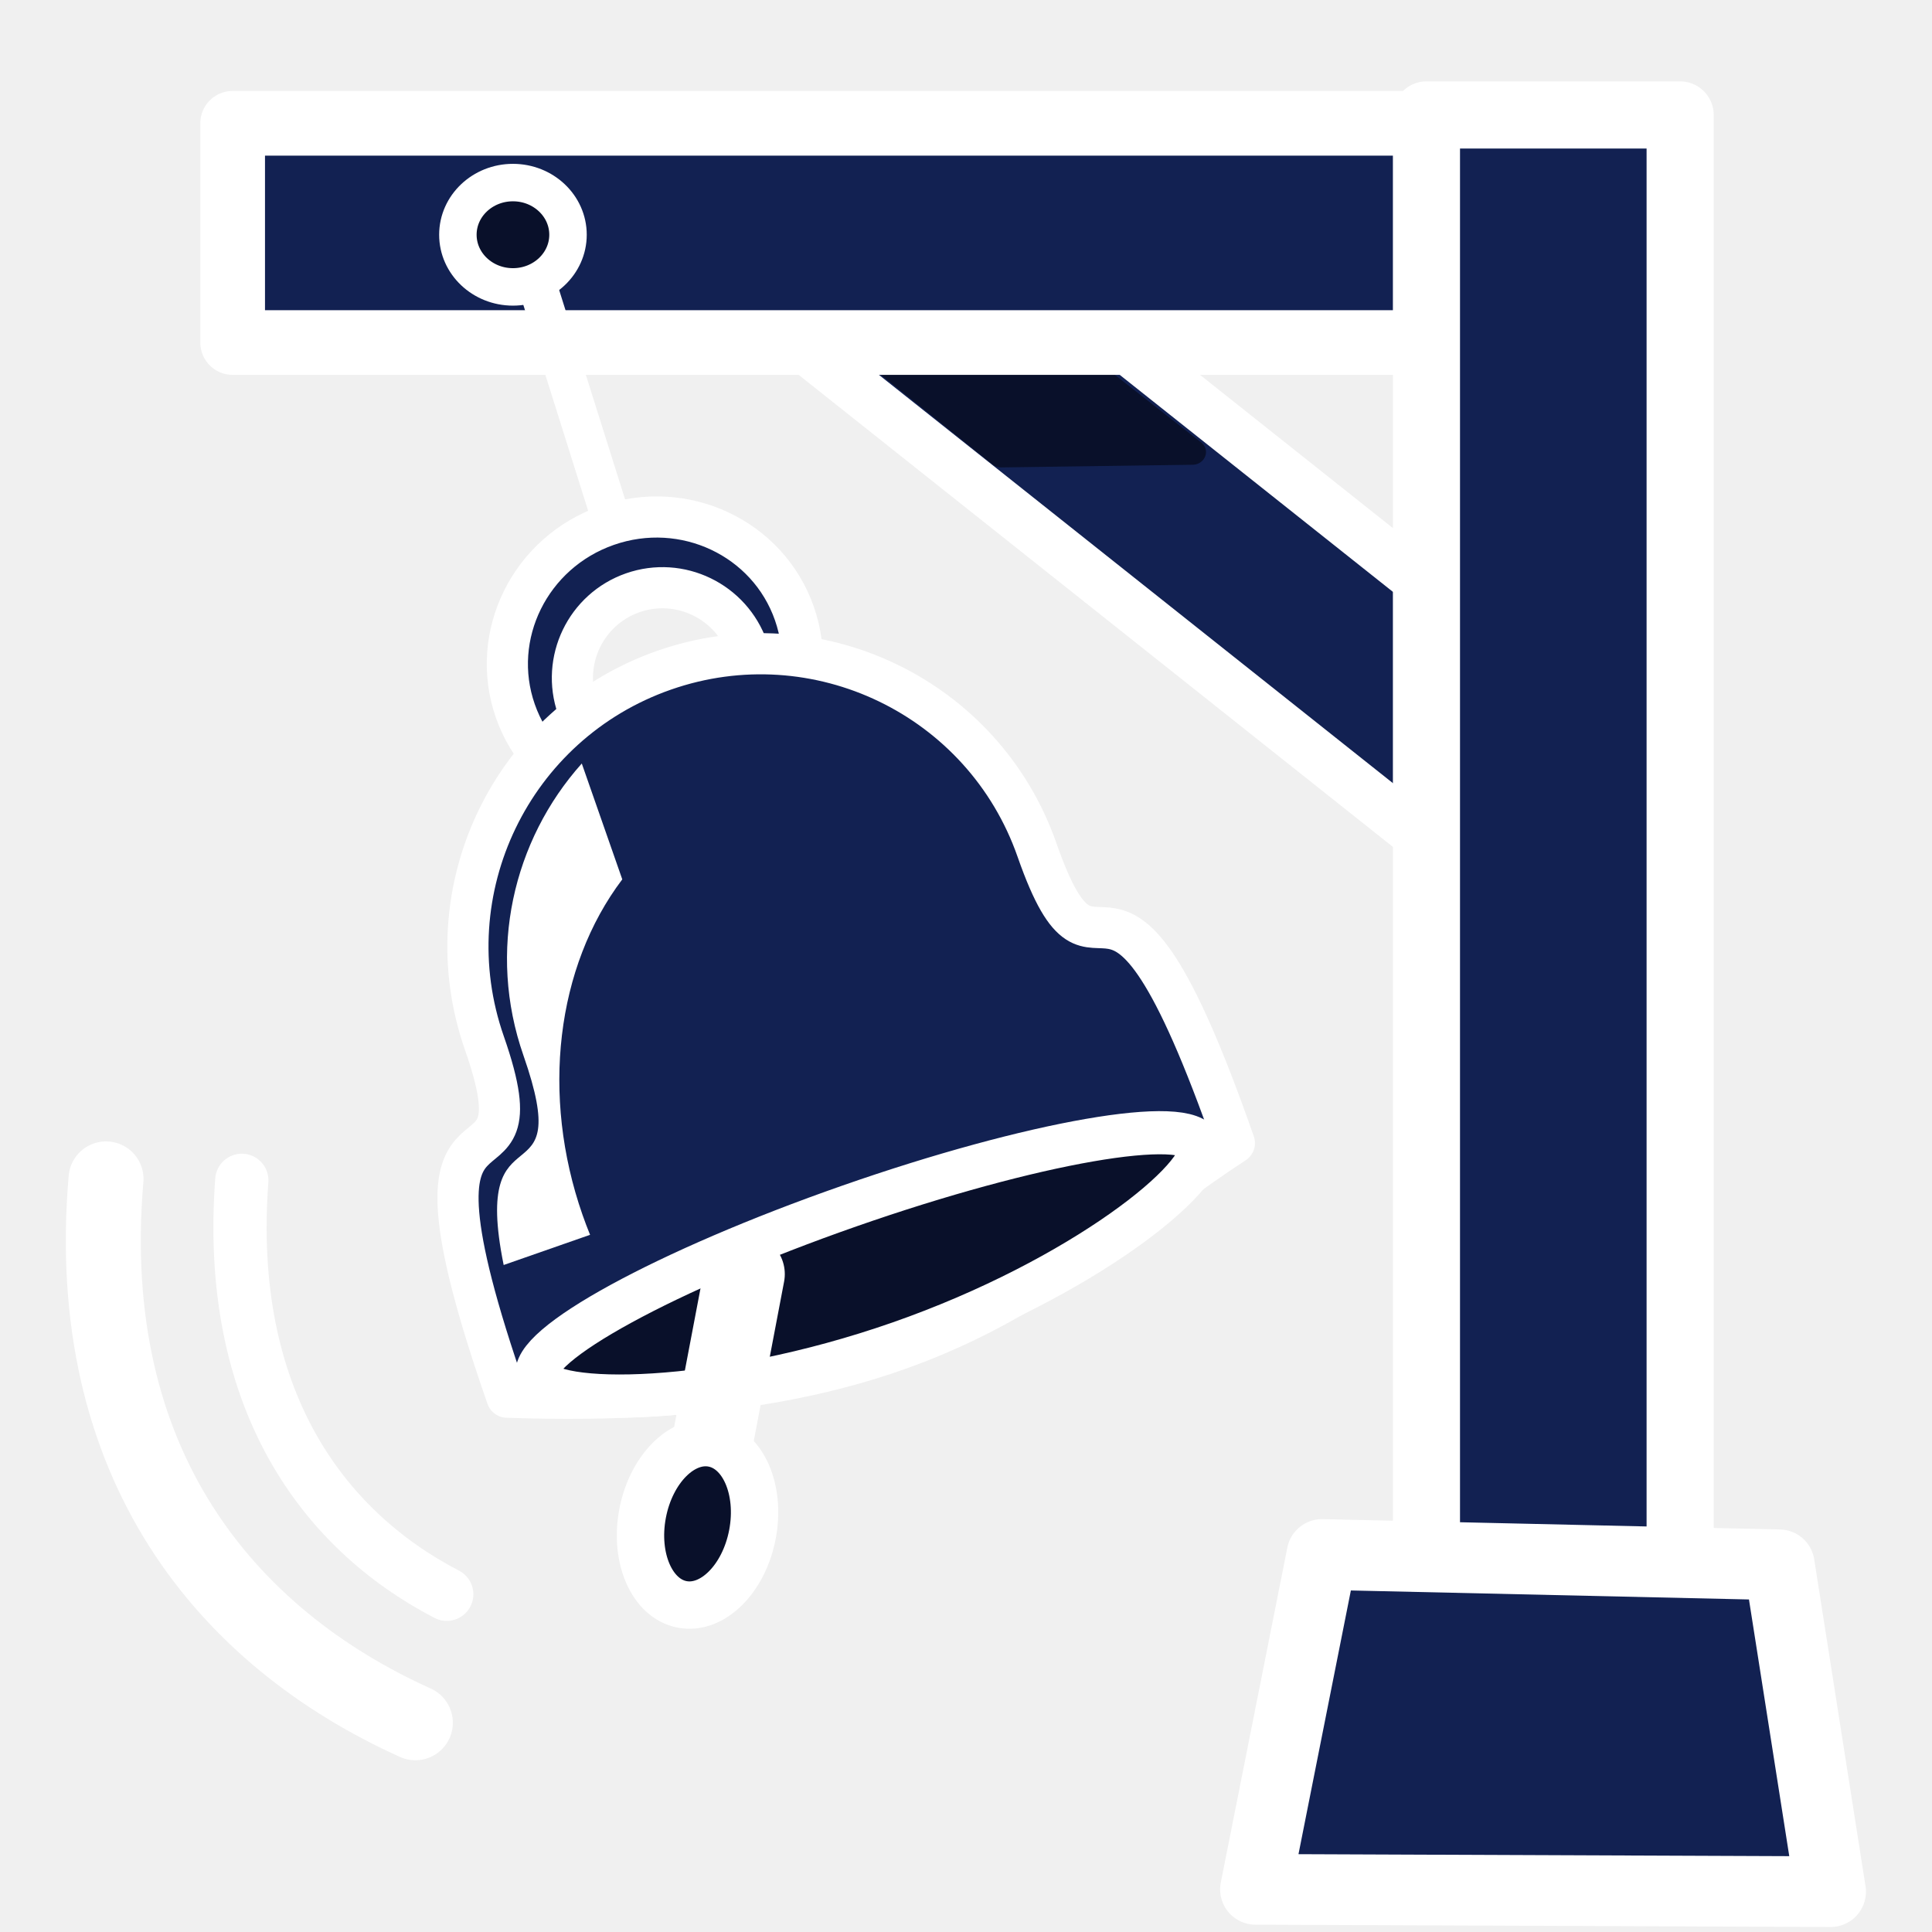
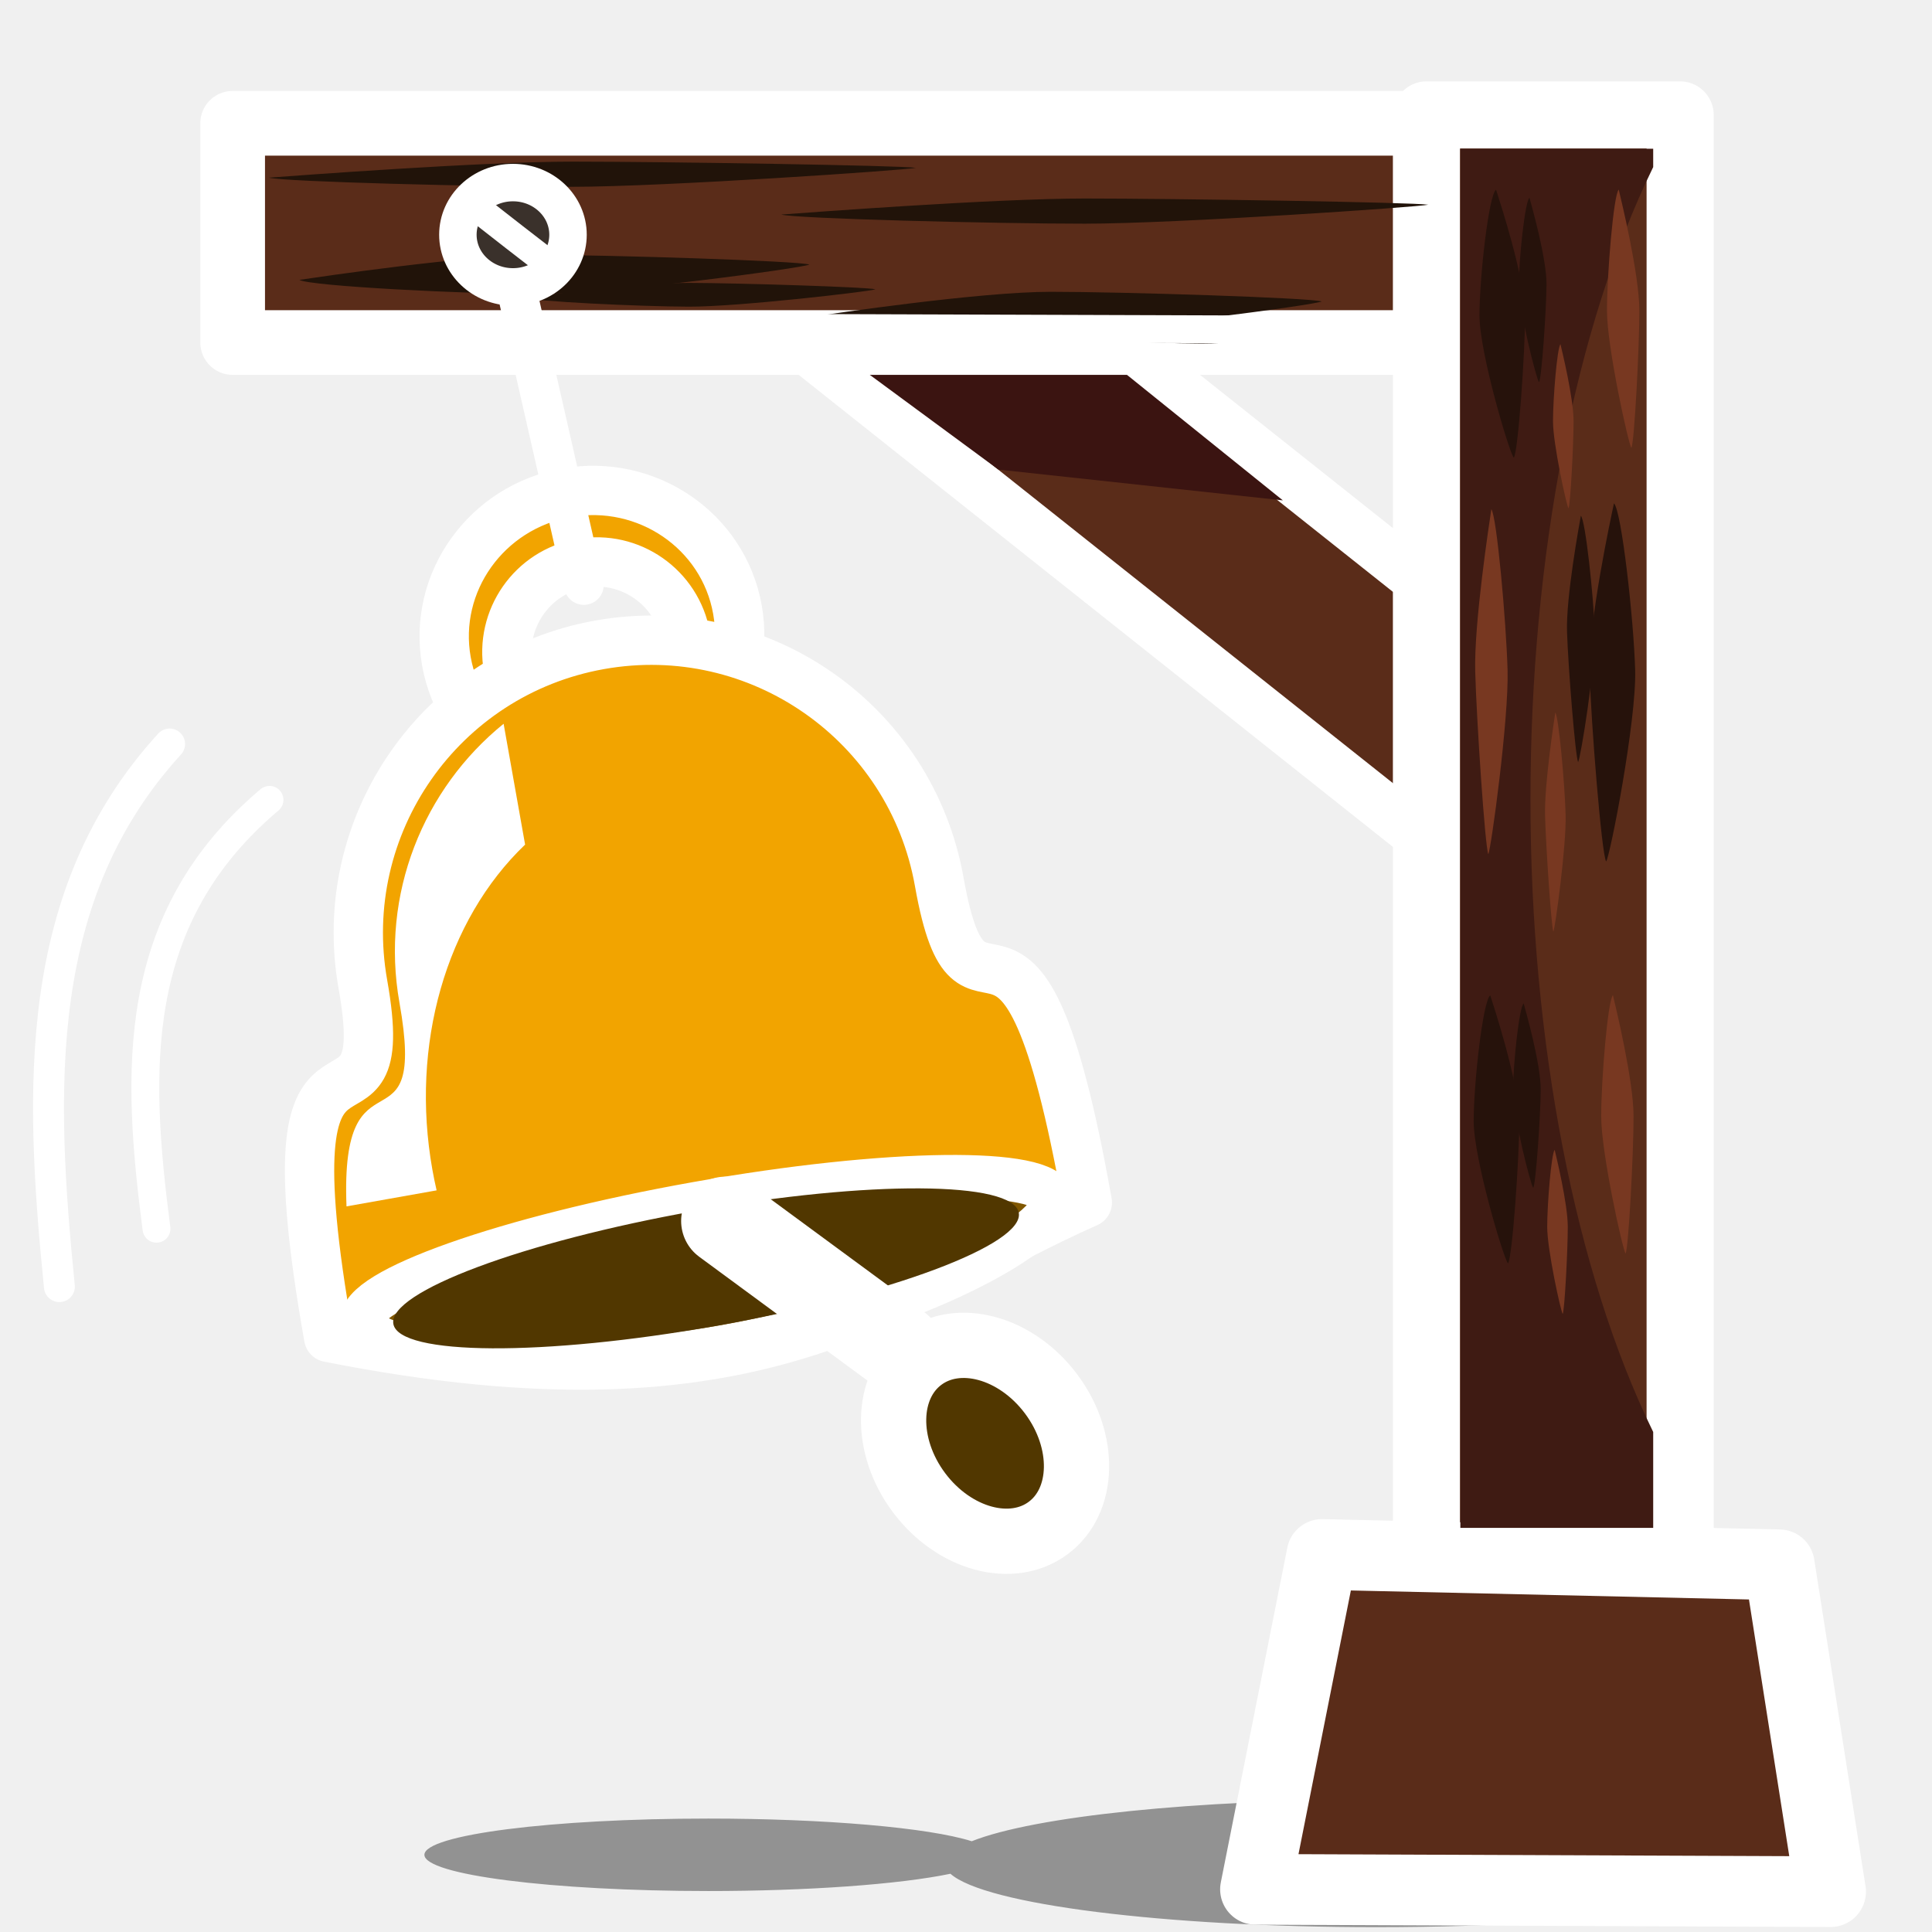
<svg xmlns="http://www.w3.org/2000/svg" width="377.953" height="377.953" viewBox="0 0 100 100" version="1.1" id="svg1" xml:space="preserve">
  <defs id="defs1">
    <linearGradient id="linearGradient13895">
      <stop style="stop-color:#000000;stop-opacity:1;" offset="0" id="stop13893" />
    </linearGradient>
    <filter style="color-interpolation-filters:sRGB;" id="filter14269" x="-0.312" y="-0.296" width="1.623" height="1.592">
      <feGaussianBlur stdDeviation="0.205" result="blur" id="feGaussianBlur14263" />
      <feComposite in="SourceGraphic" in2="blur" operator="in" result="composite1" id="feComposite14265" />
      <feComposite in="composite1" in2="composite1" operator="in" result="composite2" id="feComposite14267" />
    </filter>
+     <filter style="color-interpolation-filters:sRGB;" id="filter14269-5" x="-0.312" y="-0.296" width="1.623" height="1.592">
+       <feGaussianBlur stdDeviation="0.205" result="blur" id="feGaussianBlur14263-6" />
+       <feComposite in="SourceGraphic" in2="blur" operator="in" result="composite1" id="feComposite14265-2" />
+       <feComposite in="composite1" in2="composite1" operator="in" result="composite2" id="feComposite14267-9" />
+     </filter>
  </defs>
  <g id="layer1">
-     <rect style="fill:#122152;fill-opacity:1;stroke:#ffffff;stroke-width:2.584;stroke-linecap:round;stroke-linejoin:round;stroke-opacity:1;stroke-dasharray:none" id="rect7" width="50.037" height="10.337" x="40.216" y="-22.149" transform="rotate(38.46222)" />
-     <path id="rect15" style="fill:#09102a;stroke:#09102a;stroke-width:1.339;stroke-linecap:round;stroke-linejoin:round;fill-opacity:1;stroke-opacity:1" transform="matrix(0.8014569,0.5980525,-0.6457048,0.7635872,0,0)" d="m 54.229,-18.384 8.139,0.19 -7.488,6.045 -11.758,-0.411 z" />
-     <rect style="fill:#122152;fill-opacity:1;stroke:#ffffff;stroke-width:3.348;stroke-linecap:round;stroke-linejoin:round;stroke-dasharray:none;stroke-opacity:1" id="rect6" width="69.047" height="11.348" x="12.042" y="6.381" />
-     <rect style="fill:#122152;stroke:#ffffff;stroke-width:3.474;stroke-linecap:round;stroke-linejoin:round;stroke-opacity:1;fill-opacity:1;stroke-dasharray:none" id="rect5" width="13.131" height="83.983" x="73.833" y="5.95" />
-     <path id="path4" style="fill:#122152;fill-opacity:1;stroke:#ffffff;stroke-width:3.658;stroke-linecap:round;stroke-linejoin:round;stroke-dasharray:none;stroke-opacity:1" d="m 68.426,80.459 23.67,0.535 2.656,16.918 -29.769,-0.12 z" />
-     <path style="fill:none;fill-opacity:1;stroke:#ffffff;stroke-width:2;stroke-linecap:round;stroke-linejoin:round;stroke-dasharray:none;stroke-opacity:1" d="m 27.818,14.772 4.408,14.001" id="path9" />
-     <ellipse style="fill:#09102a;fill-opacity:1;stroke:#ffffff;stroke-width:1.939;stroke-linecap:round;stroke-linejoin:round;stroke-dasharray:none;stroke-opacity:1" id="path8" cx="26.55" cy="12.15" rx="2.85" ry="2.7" />
-     <g id="g2" transform="rotate(-19.25519,36.36156,11.79257)">
-       <path id="path7" style="fill:#122152;fill-opacity:1;stroke:#ffffff;stroke-width:2.13;stroke-linecap:round;stroke-linejoin:round;stroke-opacity:1" d="m 26.619,24.707 a 7.65,7.5 0 0 0 -7.65,7.5 7.65,7.5 0 0 0 7.65,7.5 7.65,7.5 0 0 0 7.65,-7.5 7.65,7.5 0 0 0 -7.65,-7.5 z m 0.106,3.728 a 4.664,4.674 0 0 1 4.664,4.673 4.664,4.674 0 0 1 -4.664,4.674 4.664,4.674 0 0 1 -4.664,-4.674 4.664,4.674 0 0 1 4.664,-4.673 z" />
-       <path id="path6" style="fill:#122152;fill-opacity:1;stroke:#ffffff;stroke-width:2.13;stroke-linecap:round;stroke-linejoin:round;stroke-opacity:1" d="m 26.938,32.754 c -8.367,1.2e-5 -15.15,6.783 -15.15,15.15 1.01e-4,10.064 -4.941,-2.298 -4.941,17.69 21.316,8.309 29.142,2.645 39.881,0 0,-20.016 -4.641,-7.599 -4.641,-17.69 2.74e-4,-8.367 -6.783,-15.15 -15.15,-15.15 z" />
-       <path id="path10" style="fill:#09102a;fill-opacity:1;stroke:#ffffff;stroke-width:2.233;stroke-linecap:round;stroke-linejoin:round;stroke-opacity:1" d="m 45.003,65.1 c 3e-6,1.659 -8.021,4.541 -18.047,4.541 -10.026,0 -18.259,-2.882 -18.259,-4.541 7e-7,-1.659 8.127,-3.003 18.153,-3.003 10.026,0 18.153,1.344 18.153,3.003 z" />
-       <g id="g1" transform="rotate(30.02924,24.51404,51.77635)">
-         <path style="fill:none;fill-opacity:1;stroke:#ffffff;stroke-width:4.185;stroke-linecap:round;stroke-linejoin:round;stroke-dasharray:none;stroke-opacity:1" d="M 27.014,73.952 V 64.026" id="path11" />
-         <ellipse style="fill:#09102a;fill-opacity:1;stroke:#ffffff;stroke-width:2.451;stroke-linecap:round;stroke-linejoin:round;stroke-dasharray:none;stroke-opacity:1" id="ellipse11" cx="27.049" cy="-77.178" rx="2.894" ry="4.244" transform="scale(1,-1)" />
-       </g>
-       <path id="path14" style="fill:#ffffff;fill-opacity:1;stroke:none;stroke-width:2.13;stroke-linecap:round;stroke-linejoin:round;stroke-opacity:1" d="m 21.319,35.907 c -4.671,2.581 -7.834,7.556 -7.834,13.271 8.3e-5,8.312 -3.37,1.327 -4.543,9.901 h 4.737 a 14.775,17.925 0 0 1 -0.028,-1.104 14.775,17.925 0 0 1 7.669,-15.715 z" />
+     <path id="ellipse1" style="fill:#000000;fill-opacity:0.394;stroke:none;stroke-width:3.145;stroke-linecap:round;stroke-linejoin:round;stroke-dasharray:none;stroke-opacity:1" d="M 71.25 93.15 A 22.35 3.3 0 0 0 50.297 95.302 A 14.7 1.875 0 0 0 36.666 94.129 A 14.7 1.875 0 0 0 21.967 96.004 A 14.7 1.875 0 0 0 36.666 97.879 A 14.7 1.875 0 0 0 49.195 96.985 A 22.35 3.3 0 0 0 71.25 99.75 A 22.35 3.3 0 0 0 93.6 96.45 A 22.35 3.3 0 0 0 71.25 93.15 z " />
+     <rect style="fill:#5a2c19;fill-opacity:1;stroke:#ffffff;stroke-width:2.584;stroke-linecap:round;stroke-linejoin:round;stroke-opacity:1;stroke-dasharray:none" id="rect7" width="50.037" height="10.337" x="40.216" y="-22.149" transform="rotate(38.46222)" />
+     <path id="rect15" style="fill:#3b1411;fill-opacity:1;stroke:none;stroke-width:1.339;stroke-linecap:round;stroke-linejoin:round" transform="matrix(0.8014569,0.5980525,-0.6457048,0.7635872,0,0)" d="m 49.637,-19.649 17.914,0.66 -12.294,7.542 -12.235,0.076 z" />
+     <path id="path7" style="fill:#f2a400;fill-opacity:1;stroke:#ffffff;stroke-width:2.553;stroke-linecap:round;stroke-linejoin:round;stroke-dasharray:none;stroke-opacity:1" d="m 29.325,25.507 a 7.5,7.65 79.921 0 0 -6.219,8.723 7.5,7.65 79.921 0 0 8.844,6.045 7.5,7.65 79.921 0 0 6.22,-8.723 7.5,7.65 79.921 0 0 -8.845,-6.046 z m 0.757,3.652 a 4.674,4.664 79.921 0 1 5.41,3.785 4.674,4.664 79.921 0 1 -3.774,5.418 4.674,4.664 79.921 0 1 -5.41,-3.785 4.674,4.664 79.921 0 1 3.774,-5.417 z" />
+     <path id="path6" style="fill:#f2a400;fill-opacity:1;stroke:#ffffff;stroke-width:2.553;stroke-linecap:round;stroke-linejoin:round;stroke-dasharray:none;stroke-opacity:1" d="m 31.047,33.374 c -8.238,1.464 -13.729,9.33 -12.265,17.568 1.761,9.909 -5.267,-1.398 -1.769,18.282 22.441,4.45 29.155,-2.496 39.266,-6.98 -3.503,-19.707 -5.899,-6.669 -7.665,-16.605 -1.464,-8.238 -9.329,-13.73 -17.568,-12.265 z" />
+     <path id="path10" style="fill:#805700;fill-opacity:1;stroke:#ffffff;stroke-width:2.233;stroke-linecap:round;stroke-linejoin:round;stroke-opacity:1" d="m 54.494,62.059 c 0.29,1.633 -7.103,5.875 -16.974,7.629 -9.871,1.755 -18.482,0.358 -18.772,-1.275 -0.29,-1.633 7.476,-4.379 17.347,-6.134 9.871,-1.755 18.108,-1.853 18.398,-0.22 z" />
+     <ellipse style="fill:#513700;fill-opacity:1;stroke:none;stroke-width:2.958;stroke-linecap:round;stroke-linejoin:round;stroke-dasharray:none;stroke-opacity:1" id="path12" cx="24.493" cy="71.032" rx="16.44" ry="3.023" transform="rotate(-10.07917)" />
+     <path style="fill:none;fill-opacity:1;stroke:#ffffff;stroke-width:4.593;stroke-linecap:round;stroke-linejoin:round;stroke-dasharray:none;stroke-opacity:1" d="m 46.497,69.782 -8.945,-6.582" id="path11" />
+     <ellipse style="fill:#513700;fill-opacity:1;stroke:#ffffff;stroke-width:3.378;stroke-linecap:round;stroke-linejoin:round;stroke-dasharray:none;stroke-opacity:1" id="ellipse11" cx="-3.945" cy="-90.36" rx="4.268" ry="5.468" transform="matrix(0.8005888,-0.5992142,-0.5992142,-0.8005888,0,0)" />
+     <path id="path14" style="fill:#ffffff;fill-opacity:1;stroke:none;stroke-width:2.13;stroke-linecap:round;stroke-linejoin:round;stroke-opacity:1" d="m 26.067,37.462 c -4.147,3.358 -6.391,8.811 -5.391,14.437 1.455,8.183 -3.085,1.896 -2.741,10.543 l 4.664,-0.829 a 17.925,14.775 79.921 0 1 -0.221,-1.082 17.925,14.775 79.921 0 1 4.801,-16.815 z" />
+     <rect style="fill:#5a2c19;fill-opacity:1;stroke:#ffffff;stroke-width:3.348;stroke-linecap:round;stroke-linejoin:round;stroke-dasharray:none;stroke-opacity:1" id="rect6" width="69.047" height="11.348" x="12.042" y="6.381" />
+     <rect style="fill:#5a2c19;stroke:#ffffff;stroke-width:3.474;stroke-linecap:round;stroke-linejoin:round;stroke-opacity:1;fill-opacity:1;stroke-dasharray:none" id="rect5" width="13.131" height="83.983" x="73.833" y="5.95" />
+     <path id="path4" style="fill:#5a2c19;fill-opacity:1;stroke:#ffffff;stroke-width:3.658;stroke-linecap:round;stroke-linejoin:round;stroke-dasharray:none;stroke-opacity:1" d="m 68.426,80.459 23.67,0.535 2.656,16.918 -29.769,-0.12 z" />
+     <g id="g5" transform="matrix(1.16732,0,0,0.5002649,-22.47804,3.041948)" style="fill:#211309;fill-opacity:1">
+       <path id="path5" style="fill:#211309;fill-opacity:1;stroke-width:1.498;stroke-linecap:round" d="m 59.869,11.284 c -0.375,0.231 -11.2,1.963 -15.229,1.963 -4.029,0 -12.859,-0.525 -13.459,-0.946 1.106,-0.19 9.43,-1.66 13.459,-1.66 4.029,0 14.629,0.399 15.229,0.643 z" />
+       <path id="path7-2" style="fill:#211309;fill-opacity:1;stroke-width:1.659;stroke-linecap:round" d="m 55.144,21.294 c -0.296,0.359 -8.828,3.054 -12.004,3.054 -3.176,0 -10.136,-0.817 -10.609,-1.472 0.872,-0.296 7.433,-2.583 10.609,-2.583 3.176,0 11.531,0.62 12.004,1.001 z" />
+       <path id="path9-7" style="fill:#211309;fill-opacity:1;stroke-width:1.072;stroke-linecap:round" d="m 58.076,23.852 c -0.204,0.217 -6.083,1.812 -8.269,1.797 -2.186,-0.015 -6.974,-0.544 -7.297,-0.944 0.601,-0.176 5.122,-1.532 7.308,-1.517 2.186,0.015 7.934,0.432 8.259,0.665 z" />
    </g>
-     <path style="fill:none;fill-opacity:1;stroke:#ffffff;stroke-width:2.756;stroke-linecap:round;stroke-dasharray:none;stroke-opacity:1" d="m 12.516,61.094 c -0.843,11.256 4.14,18.071 10.607,21.425" id="path2" />
-     <path style="fill:none;fill-opacity:1;stroke:#ffffff;stroke-width:3.881;stroke-linecap:round;stroke-dasharray:none;stroke-opacity:1" d="M 5.488,61.02 C 4.216,75.808 11.737,84.762 21.499,89.169" id="path3" />
+     <path style="fill:none;fill-opacity:1;stroke:#ffffff;stroke-width:2.053;stroke-linecap:round;stroke-linejoin:round;stroke-dasharray:none;stroke-opacity:1" d="m 26.785,15.197 3.435,15.084" id="path9" />
+     <ellipse style="fill:#3a312b;fill-opacity:1;stroke:#ffffff;stroke-width:1.939;stroke-linecap:round;stroke-linejoin:round;stroke-dasharray:none;stroke-opacity:1" id="path8" cx="26.55" cy="12.15" rx="2.85" ry="2.7" />
+     <path style="fill:#3b1411;fill-opacity:1;stroke:#ffffff;stroke-width:1.441;stroke-linecap:round;stroke-opacity:1;stroke-dasharray:none" d="m 24.448,10.554 c 0.106,0.133 4.269,3.341 4.269,3.341" id="path2" />
+     <path id="rect2" style="fill:#3f1b13;fill-opacity:1;stroke:none;stroke-width:2.792;stroke-linecap:round;stroke-linejoin:round;stroke-dasharray:none;stroke-opacity:1" d="M 75.588,7.699 V 79.082 h 9.981 V 74.119 A 18.614,43.509 0 0 1 79.216,41.383 18.614,43.509 0 0 1 85.569,8.648 V 7.699 Z" />
+     <g id="g23" transform="translate(-22.5,-5.1)">
+       <path id="path10-0" style="fill:#783821;fill-opacity:1;stroke-width:0.82;stroke-linecap:round" d="m 106.94,28.281 c -0.149,-0.175 -1.263,-5.22 -1.263,-7.097 0,-1.878 0.338,-5.993 0.608,-6.273 0.122,0.516 1.068,4.395 1.068,6.273 0,1.878 -0.256,6.818 -0.414,7.097 z" />
+       <path id="path13" style="fill:#26120b;fill-opacity:1;stroke-width:0.991;stroke-linecap:round" d="m 100.855,28.791 c -0.209,-0.181 -1.778,-5.416 -1.778,-7.364 0,-1.948 0.475,-6.218 0.857,-6.508 0.172,0.535 1.504,4.56 1.504,6.508 0,1.948 -0.361,7.074 -0.583,7.364 z" />
+       <path id="path14-6" style="fill:#26120b;fill-opacity:1;stroke-width:0.641;stroke-linecap:round" d="m 102.16,24.884 c -0.126,-0.125 -1.055,-3.732 -1.046,-5.073 0.009,-1.341 0.317,-4.278 0.55,-4.477 0.102,0.369 0.892,3.142 0.883,4.483 -0.009,1.341 -0.251,4.867 -0.387,5.067 z" />
+       <path id="path17" style="fill:#783821;fill-opacity:1;stroke-width:0.521;stroke-linecap:round" d="m 103.685,31.41 c -0.094,-0.111 -0.802,-3.316 -0.802,-4.508 0,-1.193 0.215,-3.807 0.387,-3.984 0.078,0.327 0.678,2.792 0.678,3.984 0,1.193 -0.163,4.331 -0.263,4.508 z" />
+     </g>
+     <g id="g22" transform="matrix(1.16732,0,0,0.5002649,4.038466,4.951136)" style="fill:#211309;fill-opacity:1">
+       <path id="path20" style="fill:#211309;fill-opacity:1;stroke-width:1.498;stroke-linecap:round" d="m 59.869,11.284 c -0.375,0.231 -11.2,1.963 -15.229,1.963 -4.029,0 -12.859,-0.525 -13.459,-0.946 1.106,-0.19 9.43,-1.66 13.459,-1.66 4.029,0 14.629,0.399 15.229,0.643 z" />
+       <path id="path21" style="fill:#211309;fill-opacity:1;stroke-width:1.659;stroke-linecap:round" d="m 55.144,21.294 c -0.296,0.359 -8.828,3.054 -12.004,3.054 -3.176,0 -10.136,-0.817 -10.609,-1.472 0.872,-0.296 7.433,-2.583 10.609,-2.583 3.176,0 11.531,0.62 12.004,1.001 z" />
+       <path id="path22" style="fill:#211309;fill-opacity:1;stroke-width:1.072;stroke-linecap:round" d="m 58.076,23.852 c -0.204,0.217 -6.083,1.812 -8.269,1.797 -2.186,-0.015 -6.974,-0.544 -7.297,-0.944 0.601,-0.176 5.122,-1.532 7.308,-1.517 2.186,0.015 7.934,0.432 8.259,0.665 z" />
+     </g>
+     <g id="g26" transform="matrix(-0.9993099,0.04954885,0.03714453,1.333027,182.849,1.214058)">
+       <path id="path23" style="fill:#783821;fill-opacity:1;stroke-width:0.82;stroke-linecap:round" d="m 106.94,28.281 c -0.149,-0.175 -1.263,-5.22 -1.263,-7.097 0,-1.878 0.338,-5.993 0.608,-6.273 0.122,0.516 1.068,4.395 1.068,6.273 0,1.878 -0.256,6.818 -0.414,7.097 z" />
+       <path id="path24" style="fill:#26120b;fill-opacity:1;stroke-width:0.991;stroke-linecap:round" d="m 100.855,28.791 c -0.209,-0.181 -1.778,-5.416 -1.778,-7.364 0,-1.948 0.475,-6.218 0.857,-6.508 0.172,0.535 1.504,4.56 1.504,6.508 0,1.948 -0.361,7.074 -0.583,7.364 z" />
+       <path id="path25" style="fill:#26120b;fill-opacity:1;stroke-width:0.641;stroke-linecap:round" d="m 102.16,24.884 c -0.126,-0.125 -1.055,-3.732 -1.046,-5.073 0.009,-1.341 0.317,-4.278 0.55,-4.477 0.102,0.369 0.892,3.142 0.883,4.483 -0.009,1.341 -0.251,4.867 -0.387,5.067 z" />
+       <path id="path26" style="fill:#783821;fill-opacity:1;stroke-width:0.521;stroke-linecap:round" d="m 103.685,31.41 c -0.094,-0.111 -0.802,-3.316 -0.802,-4.508 0,-1.193 0.215,-3.807 0.387,-3.984 0.078,0.327 0.678,2.792 0.678,3.984 0,1.193 -0.163,4.331 -0.263,4.508 z" />
+     </g>
+     <g id="g30" transform="translate(-22.8,36.6)">
+       <path id="path27" style="fill:#783821;fill-opacity:1;stroke-width:0.82;stroke-linecap:round" d="m 106.94,28.281 c -0.149,-0.175 -1.263,-5.22 -1.263,-7.097 0,-1.878 0.338,-5.993 0.608,-6.273 0.122,0.516 1.068,4.395 1.068,6.273 0,1.878 -0.256,6.818 -0.414,7.097 z" />
+       <path id="path28" style="fill:#26120b;fill-opacity:1;stroke-width:0.991;stroke-linecap:round" d="m 100.855,28.791 c -0.209,-0.181 -1.778,-5.416 -1.778,-7.364 0,-1.948 0.475,-6.218 0.857,-6.508 0.172,0.535 1.504,4.56 1.504,6.508 0,1.948 -0.361,7.074 -0.583,7.364 z" />
+       <path id="path29" style="fill:#26120b;fill-opacity:1;stroke-width:0.641;stroke-linecap:round" d="m 102.16,24.884 c -0.126,-0.125 -1.055,-3.732 -1.046,-5.073 0.009,-1.341 0.317,-4.278 0.55,-4.477 0.102,0.369 0.892,3.142 0.883,4.483 -0.009,1.341 -0.251,4.867 -0.387,5.067 z" />
+       <path id="path30" style="fill:#783821;fill-opacity:1;stroke-width:0.521;stroke-linecap:round" d="m 103.685,31.41 c -0.094,-0.111 -0.802,-3.316 -0.802,-4.508 0,-1.193 0.215,-3.807 0.387,-3.984 0.078,0.327 0.678,2.792 0.678,3.984 0,1.193 -0.163,4.331 -0.263,4.508 z" />
+     </g>
+     <path style="fill:none;fill-opacity:1;stroke:#ffffff;stroke-width:1.441;stroke-linecap:round;stroke-opacity:1" d="M 13.95,41.4 C 6.659,47.554 7.049,55.5 8.1,63.6" id="path1" />
+     <path style="fill:none;fill-opacity:1;stroke:#ffffff;stroke-width:1.6;stroke-linecap:round;stroke-opacity:1" d="M 8.779,38.51 C 1.669,46.295 2.05,56.348 3.074,66.596" id="path3" />
+     <path style="fill:#ffffff;fill-opacity:1;stroke:#ffffff;stroke-width:1.441;stroke-linecap:round;stroke-opacity:1" d="m 40.835,16.971 32.032,0.106" id="path15" />
  </g>
</svg>
